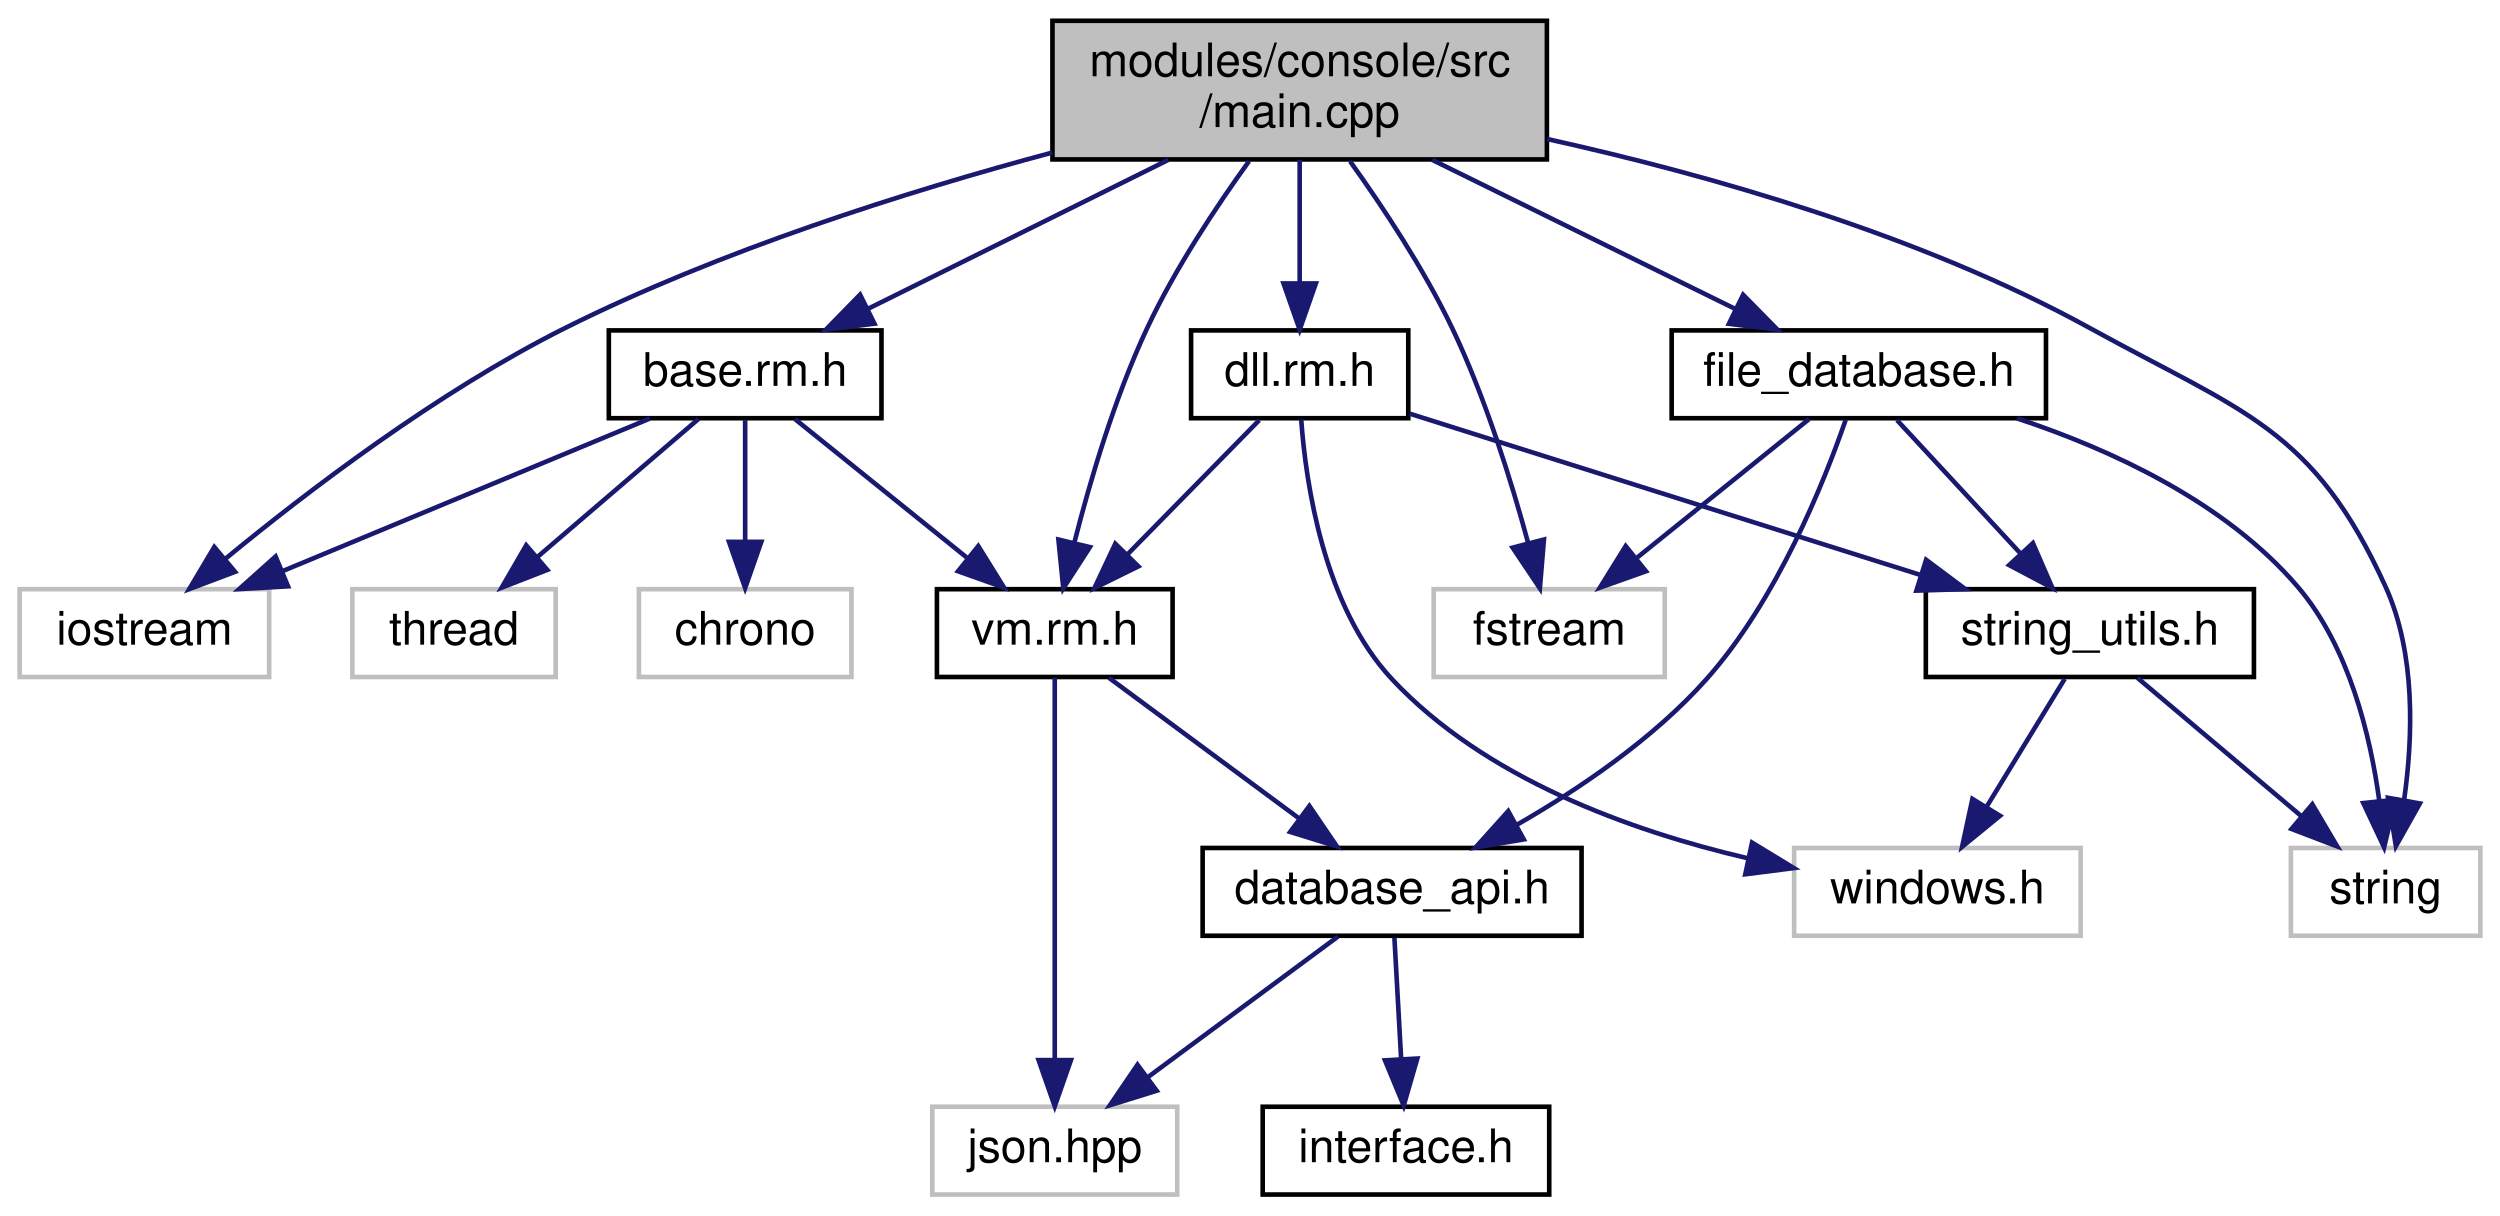
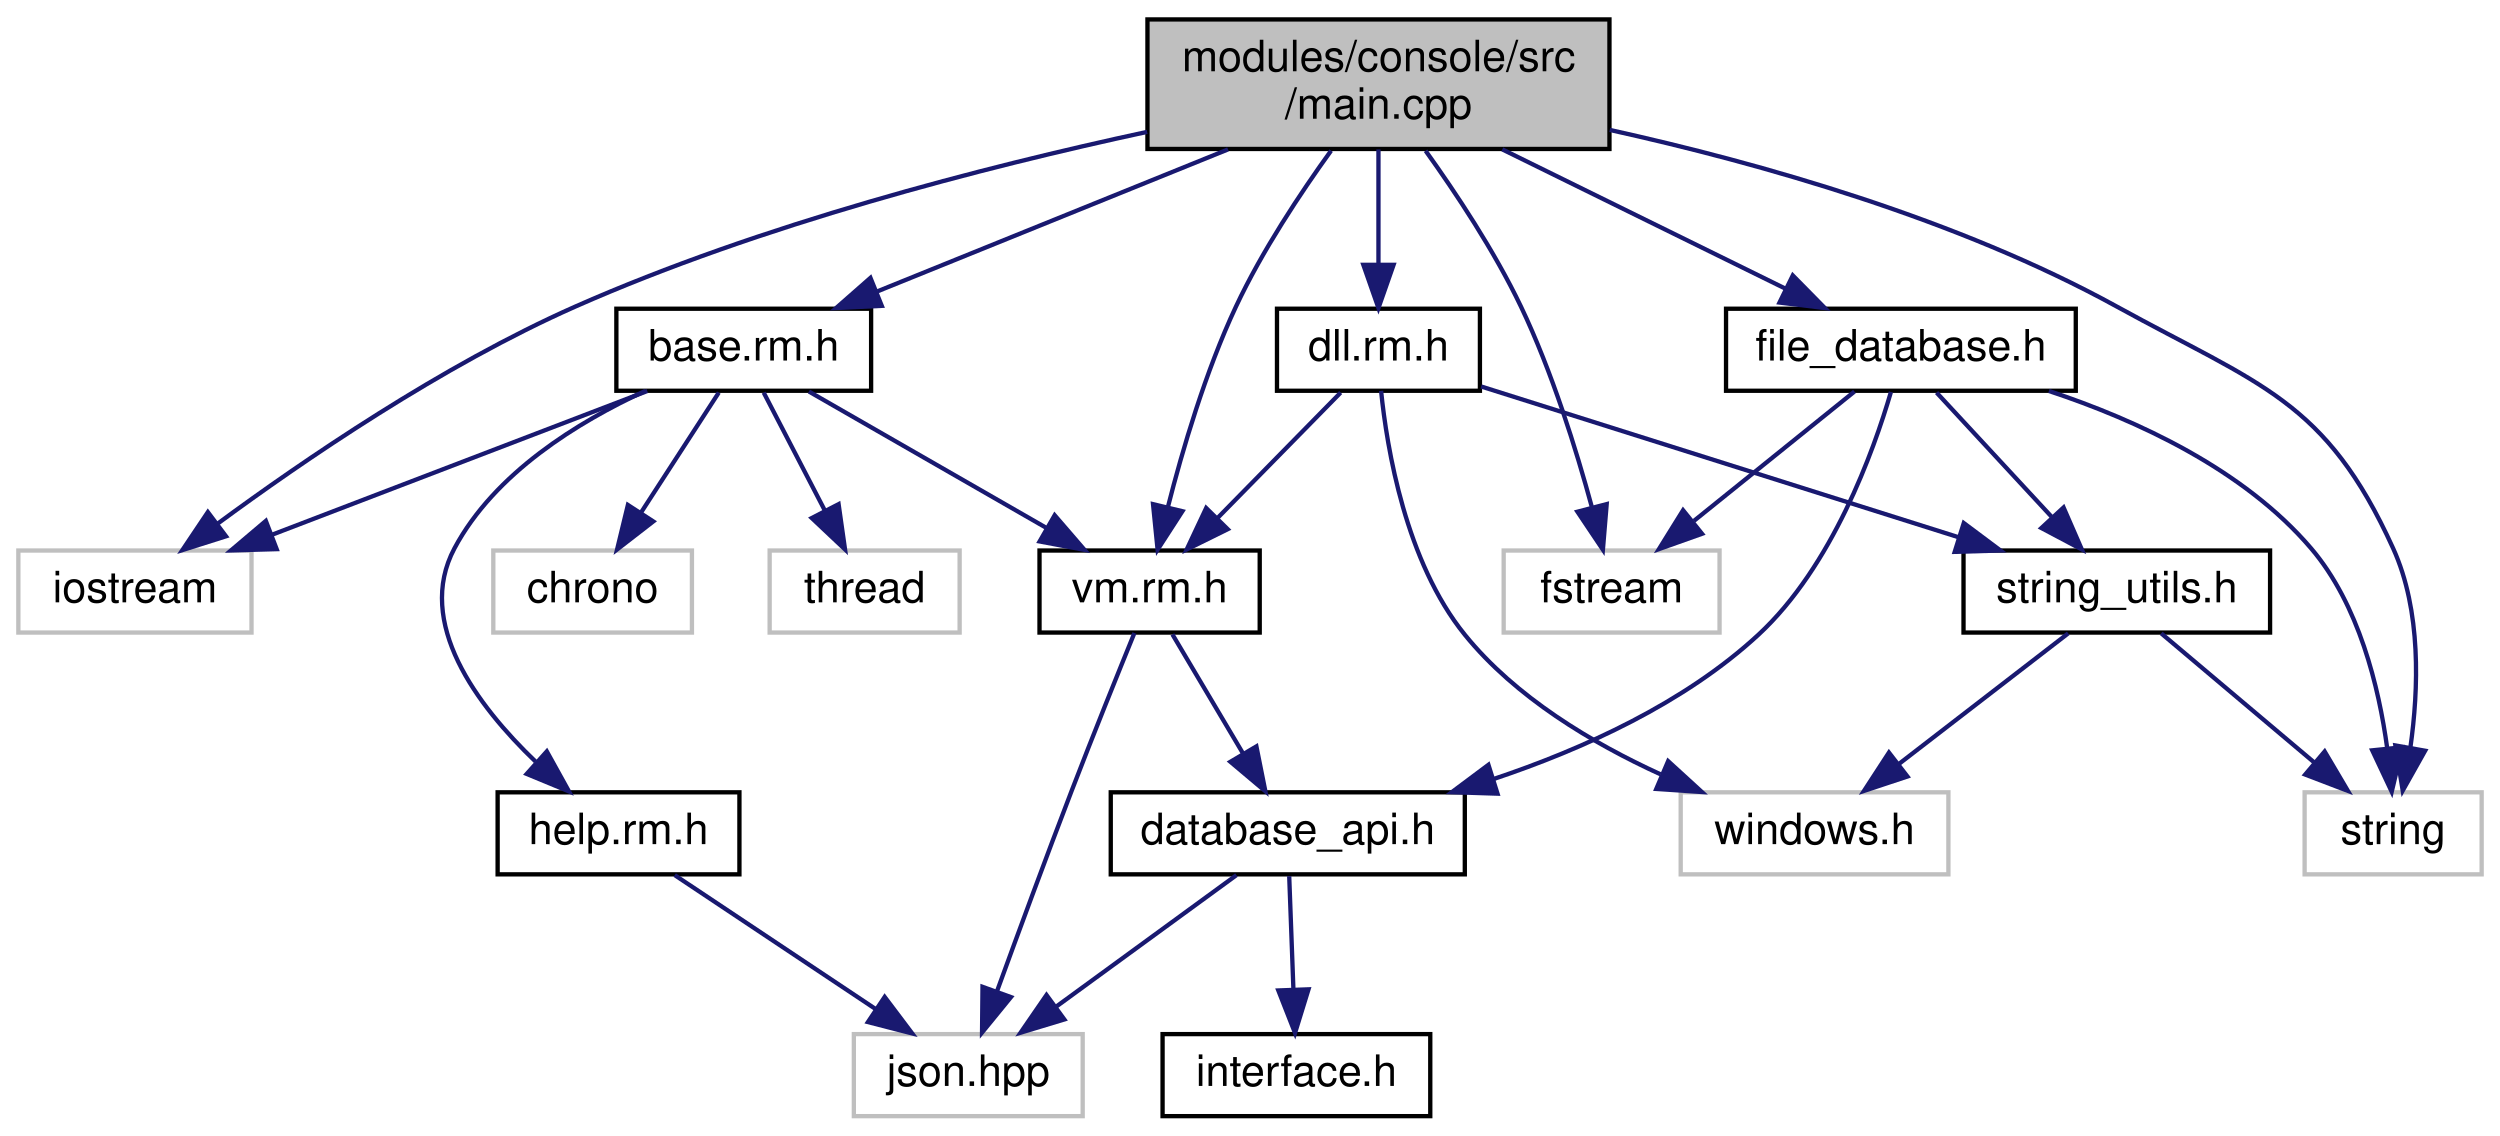
- <svg xmlns="http://www.w3.org/2000/svg" xmlns:xlink="http://www.w3.org/1999/xlink" width="541pt" height="263pt" viewBox="0.00 0.00 540.50 263.00">
+ <svg xmlns="http://www.w3.org/2000/svg" xmlns:xlink="http://www.w3.org/1999/xlink" width="579pt" height="263pt" viewBox="0.00 0.00 578.50 263.00">
  <g id="graph0" class="graph" transform="scale(1 1) rotate(0) translate(4 259)">
    <g id="node1" class="node">
      <g id="a_node1">
        <a xlink:title=" ">
-           <polygon fill="#bfbfbf" stroke="black" points="223.5,-224.5 223.5,-254.5 330.5,-254.5 330.5,-224.5 223.5,-224.5" />
-           <text text-anchor="start" x="231.5" y="-242.5" font-family="Helvetica,sans-Serif" font-size="10.00">modules/console/src</text>
-           <text text-anchor="middle" x="277" y="-231.5" font-family="Helvetica,sans-Serif" font-size="10.00">/main.cpp</text>
+           <polygon fill="#bfbfbf" stroke="black" points="261.5,-224.5 261.5,-254.5 368.5,-254.5 368.5,-224.5 261.5,-224.5" />
+           <text text-anchor="start" x="269.5" y="-242.5" font-family="Helvetica,sans-Serif" font-size="10.00">modules/console/src</text>
+           <text text-anchor="middle" x="315" y="-231.5" font-family="Helvetica,sans-Serif" font-size="10.00">/main.cpp</text>
        </a>
      </g>
    </g>
    <g id="node2" class="node">
      <g id="a_node2">
        <a xlink:title=" ">
          <polygon fill="none" stroke="#bfbfbf" points="0,-112.5 0,-131.5 54,-131.5 54,-112.5 0,-112.5" />
          <text text-anchor="middle" x="27" y="-119.5" font-family="Helvetica,sans-Serif" font-size="10.00">iostream</text>
        </a>
      </g>
    </g>
    <g id="edge1" class="edge">
-       <path fill="none" stroke="midnightblue" d="M223.47,-225.99C191.84,-217.51 151.54,-204.78 118,-188 90.4,-174.19 61.98,-152.46 44.41,-137.98" />
-       <polygon fill="midnightblue" stroke="midnightblue" points="46.62,-135.26 36.7,-131.52 42.12,-140.63 46.62,-135.26" />
+       <path fill="none" stroke="midnightblue" d="M261.43,-228.46C223.46,-220.27 171.85,-206.94 129,-188 98.19,-174.38 65.94,-152.3 46.15,-137.72" />
+       <polygon fill="midnightblue" stroke="midnightblue" points="48.09,-134.8 37.99,-131.6 43.89,-140.4 48.09,-134.8" />
    </g>
    <g id="node3" class="node">
      <g id="a_node3">
        <a xlink:title=" ">
-           <polygon fill="none" stroke="#bfbfbf" points="306,-112.5 306,-131.5 356,-131.5 356,-112.5 306,-112.5" />
-           <text text-anchor="middle" x="331" y="-119.5" font-family="Helvetica,sans-Serif" font-size="10.00">fstream</text>
+           <polygon fill="none" stroke="#bfbfbf" points="344,-112.5 344,-131.5 394,-131.5 394,-112.5 344,-112.5" />
+           <text text-anchor="middle" x="369" y="-119.5" font-family="Helvetica,sans-Serif" font-size="10.00">fstream</text>
        </a>
      </g>
    </g>
    <g id="edge2" class="edge">
-       <path fill="none" stroke="midnightblue" d="M287.91,-224.09C294.93,-214.3 303.86,-200.85 310,-188 317.19,-172.95 322.82,-154.82 326.43,-141.54" />
-       <polygon fill="midnightblue" stroke="midnightblue" points="329.86,-142.25 328.98,-131.69 323.08,-140.49 329.86,-142.25" />
+       <path fill="none" stroke="midnightblue" d="M325.91,-224.09C332.93,-214.3 341.86,-200.85 348,-188 355.19,-172.95 360.82,-154.82 364.43,-141.54" />
+       <polygon fill="midnightblue" stroke="midnightblue" points="367.86,-142.25 366.98,-131.69 361.08,-140.49 367.86,-142.25" />
    </g>
    <g id="node4" class="node">
      <g id="a_node4">
        <a xlink:title=" ">
-           <polygon fill="none" stroke="#bfbfbf" points="491.5,-56.5 491.5,-75.5 532.5,-75.5 532.5,-56.5 491.5,-56.5" />
-           <text text-anchor="middle" x="512" y="-63.5" font-family="Helvetica,sans-Serif" font-size="10.00">string</text>
+           <polygon fill="none" stroke="#bfbfbf" points="529.5,-56.5 529.5,-75.5 570.5,-75.5 570.5,-56.5 529.5,-56.5" />
+           <text text-anchor="middle" x="550" y="-63.5" font-family="Helvetica,sans-Serif" font-size="10.00">string</text>
        </a>
      </g>
    </g>
    <g id="edge3" class="edge">
-       <path fill="none" stroke="midnightblue" d="M330.57,-228.91C365.5,-221.18 411.25,-208.22 448,-188 481.11,-169.78 496.38,-166.42 512,-132 518.56,-117.55 517.91,-99.36 516,-85.9" />
-       <polygon fill="midnightblue" stroke="midnightblue" points="519.41,-85.13 514.22,-75.89 512.52,-86.35 519.41,-85.13" />
+       <path fill="none" stroke="midnightblue" d="M368.57,-228.91C403.5,-221.18 449.25,-208.22 486,-188 519.11,-169.78 534.38,-166.42 550,-132 556.56,-117.55 555.91,-99.36 554,-85.9" />
+       <polygon fill="midnightblue" stroke="midnightblue" points="557.41,-85.13 552.22,-75.89 550.52,-86.35 557.41,-85.13" />
    </g>
    <g id="node5" class="node">
      <g id="a_node5">
        <a xlink:href="vm_8rm_8h.html" target="_top" xlink:title=" ">
-           <polygon fill="none" stroke="black" points="198.5,-112.5 198.5,-131.5 249.5,-131.5 249.5,-112.5 198.5,-112.5" />
-           <text text-anchor="middle" x="224" y="-119.5" font-family="Helvetica,sans-Serif" font-size="10.00">vm.rm.h</text>
+           <polygon fill="none" stroke="black" points="236.5,-112.5 236.5,-131.5 287.5,-131.5 287.5,-112.5 236.5,-112.5" />
+           <text text-anchor="middle" x="262" y="-119.5" font-family="Helvetica,sans-Serif" font-size="10.00">vm.rm.h</text>
        </a>
      </g>
    </g>
    <g id="edge4" class="edge">
-       <path fill="none" stroke="midnightblue" d="M266.03,-224.11C258.98,-214.34 250.05,-200.9 244,-188 236.95,-172.97 231.61,-154.84 228.23,-141.55" />
-       <polygon fill="midnightblue" stroke="midnightblue" points="231.6,-140.6 225.85,-131.7 224.79,-142.24 231.6,-140.6" />
+       <path fill="none" stroke="midnightblue" d="M304.03,-224.11C296.98,-214.34 288.05,-200.9 282,-188 274.95,-172.97 269.61,-154.84 266.23,-141.55" />
+       <polygon fill="midnightblue" stroke="midnightblue" points="269.6,-140.6 263.85,-131.7 262.79,-142.24 269.6,-140.6" />
    </g>
    <g id="node9" class="node">
      <g id="a_node9">
        <a xlink:href="base_8rm_8h.html" target="_top" xlink:title=" ">
-           <polygon fill="none" stroke="black" points="127.5,-168.5 127.5,-187.5 186.5,-187.5 186.5,-168.5 127.5,-168.5" />
-           <text text-anchor="middle" x="157" y="-175.5" font-family="Helvetica,sans-Serif" font-size="10.00">base.rm.h</text>
+           <polygon fill="none" stroke="black" points="138.5,-168.5 138.5,-187.5 197.5,-187.5 197.5,-168.5 138.5,-168.5" />
+           <text text-anchor="middle" x="168" y="-175.5" font-family="Helvetica,sans-Serif" font-size="10.00">base.rm.h</text>
        </a>
      </g>
    </g>
    <g id="edge9" class="edge">
-       <path fill="none" stroke="midnightblue" d="M248.56,-224.4C228.88,-214.64 202.86,-201.74 183.59,-192.18" />
-       <polygon fill="midnightblue" stroke="midnightblue" points="184.98,-188.96 174.46,-187.66 181.87,-195.24 184.98,-188.96" />
-     </g>
-     <g id="node12" class="node">
-       <g id="a_node12">
+       <path fill="none" stroke="midnightblue" d="M280.16,-224.4C255.5,-214.42 222.71,-201.15 198.97,-191.53" />
+       <polygon fill="midnightblue" stroke="midnightblue" points="199.97,-188.17 189.39,-187.66 197.35,-194.65 199.97,-188.17" />
+     </g>
+     <g id="node13" class="node">
+       <g id="a_node13">
        <a xlink:href="dll_8rm_8h.html" target="_top" xlink:title=" ">
-           <polygon fill="none" stroke="black" points="253.5,-168.5 253.5,-187.5 300.5,-187.5 300.5,-168.5 253.5,-168.5" />
-           <text text-anchor="middle" x="277" y="-175.5" font-family="Helvetica,sans-Serif" font-size="10.00">dll.rm.h</text>
-         </a>
-       </g>
-     </g>
-     <g id="edge14" class="edge">
-       <path fill="none" stroke="midnightblue" d="M277,-224.4C277,-216.47 277,-206.46 277,-197.86" />
-       <polygon fill="midnightblue" stroke="midnightblue" points="280.5,-197.66 277,-187.66 273.5,-197.66 280.5,-197.66" />
-     </g>
-     <g id="node15" class="node">
-       <g id="a_node15">
+           <polygon fill="none" stroke="black" points="291.5,-168.5 291.5,-187.5 338.5,-187.5 338.5,-168.5 291.5,-168.5" />
+           <text text-anchor="middle" x="315" y="-175.5" font-family="Helvetica,sans-Serif" font-size="10.00">dll.rm.h</text>
+         </a>
+       </g>
+     </g>
+     <g id="edge16" class="edge">
+       <path fill="none" stroke="midnightblue" d="M315,-224.4C315,-216.47 315,-206.46 315,-197.86" />
+       <polygon fill="midnightblue" stroke="midnightblue" points="318.5,-197.66 315,-187.66 311.5,-197.66 318.5,-197.66" />
+     </g>
+     <g id="node16" class="node">
+       <g id="a_node16">
        <a xlink:href="file__database_8h.html" target="_top" xlink:title=" ">
-           <polygon fill="none" stroke="black" points="357.5,-168.5 357.5,-187.5 438.5,-187.5 438.5,-168.5 357.5,-168.5" />
-           <text text-anchor="middle" x="398" y="-175.5" font-family="Helvetica,sans-Serif" font-size="10.00">file_database.h</text>
-         </a>
-       </g>
-     </g>
-     <g id="edge20" class="edge">
-       <path fill="none" stroke="midnightblue" d="M305.68,-224.4C325.52,-214.64 351.76,-201.74 371.19,-192.18" />
-       <polygon fill="midnightblue" stroke="midnightblue" points="372.96,-195.21 380.39,-187.66 369.88,-188.93 372.96,-195.21" />
+           <polygon fill="none" stroke="black" points="395.5,-168.5 395.5,-187.5 476.5,-187.5 476.5,-168.5 395.5,-168.5" />
+           <text text-anchor="middle" x="436" y="-175.5" font-family="Helvetica,sans-Serif" font-size="10.00">file_database.h</text>
+         </a>
+       </g>
+     </g>
+     <g id="edge22" class="edge">
+       <path fill="none" stroke="midnightblue" d="M343.68,-224.4C363.52,-214.64 389.76,-201.74 409.19,-192.18" />
+       <polygon fill="midnightblue" stroke="midnightblue" points="410.96,-195.21 418.39,-187.66 407.88,-188.93 410.96,-195.21" />
    </g>
    <g id="node6" class="node">
      <g id="a_node6">
        <a xlink:href="database__api_8h.html" target="_top" xlink:title=" ">
-           <polygon fill="none" stroke="black" points="256,-56.5 256,-75.5 338,-75.5 338,-56.5 256,-56.5" />
-           <text text-anchor="middle" x="297" y="-63.5" font-family="Helvetica,sans-Serif" font-size="10.00">database_api.h</text>
+           <polygon fill="none" stroke="black" points="253,-56.5 253,-75.5 335,-75.5 335,-56.5 253,-56.5" />
+           <text text-anchor="middle" x="294" y="-63.5" font-family="Helvetica,sans-Serif" font-size="10.00">database_api.h</text>
        </a>
      </g>
    </g>
    <g id="edge5" class="edge">
-       <path fill="none" stroke="midnightblue" d="M235.73,-112.32C246.84,-104.11 263.74,-91.6 276.98,-81.81" />
-       <polygon fill="midnightblue" stroke="midnightblue" points="279.1,-84.59 285.06,-75.83 274.94,-78.97 279.1,-84.59" />
+       <path fill="none" stroke="midnightblue" d="M267.28,-112.08C271.71,-104.61 278.16,-93.72 283.62,-84.52" />
+       <polygon fill="midnightblue" stroke="midnightblue" points="286.73,-86.14 288.81,-75.75 280.71,-82.57 286.73,-86.14" />
    </g>
    <g id="node8" class="node">
      <g id="a_node8">
        <a xlink:title=" ">
-           <polygon fill="none" stroke="#bfbfbf" points="197.5,-0.5 197.5,-19.5 250.5,-19.5 250.5,-0.5 197.5,-0.5" />
-           <text text-anchor="middle" x="224" y="-7.5" font-family="Helvetica,sans-Serif" font-size="10.00">json.hpp</text>
+           <polygon fill="none" stroke="#bfbfbf" points="193.5,-0.5 193.5,-19.5 246.5,-19.5 246.5,-0.5 193.5,-0.5" />
+           <text text-anchor="middle" x="220" y="-7.5" font-family="Helvetica,sans-Serif" font-size="10.00">json.hpp</text>
        </a>
      </g>
    </g>
    <g id="edge8" class="edge">
-       <path fill="none" stroke="midnightblue" d="M224,-112.37C224,-94.62 224,-53.67 224,-29.6" />
-       <polygon fill="midnightblue" stroke="midnightblue" points="227.5,-29.59 224,-19.59 220.5,-29.59 227.5,-29.59" />
+       <path fill="none" stroke="midnightblue" d="M258.48,-112.4C254.8,-103.36 248.89,-88.72 244,-76 238,-60.39 231.43,-42.56 226.69,-29.52" />
+       <polygon fill="midnightblue" stroke="midnightblue" points="229.89,-28.07 223.19,-19.86 223.3,-30.45 229.89,-28.07" />
    </g>
    <g id="node7" class="node">
      <g id="a_node7">
        <a xlink:href="interface_8h.html" target="_top" xlink:title=" ">
-           <polygon fill="none" stroke="black" points="269,-0.5 269,-19.5 331,-19.5 331,-0.5 269,-0.5" />
-           <text text-anchor="middle" x="300" y="-7.5" font-family="Helvetica,sans-Serif" font-size="10.00">interface.h</text>
+           <polygon fill="none" stroke="black" points="265,-0.5 265,-19.5 327,-19.5 327,-0.5 265,-0.5" />
+           <text text-anchor="middle" x="296" y="-7.5" font-family="Helvetica,sans-Serif" font-size="10.00">interface.h</text>
        </a>
      </g>
    </g>
    <g id="edge6" class="edge">
-       <path fill="none" stroke="midnightblue" d="M297.5,-56.08C297.89,-49.01 298.45,-38.86 298.95,-29.99" />
-       <polygon fill="midnightblue" stroke="midnightblue" points="302.45,-29.93 299.51,-19.75 295.46,-29.54 302.45,-29.93" />
+       <path fill="none" stroke="midnightblue" d="M294.33,-56.08C294.59,-49.01 294.97,-38.86 295.3,-29.99" />
+       <polygon fill="midnightblue" stroke="midnightblue" points="298.8,-29.87 295.68,-19.75 291.81,-29.61 298.8,-29.87" />
    </g>
    <g id="edge7" class="edge">
-       <path fill="none" stroke="midnightblue" d="M285.27,-56.32C274.16,-48.11 257.26,-35.6 244.02,-25.81" />
-       <polygon fill="midnightblue" stroke="midnightblue" points="246.06,-22.97 235.94,-19.83 241.9,-28.59 246.06,-22.97" />
+       <path fill="none" stroke="midnightblue" d="M282.11,-56.32C270.85,-48.11 253.71,-35.6 240.29,-25.81" />
+       <polygon fill="midnightblue" stroke="midnightblue" points="242.25,-22.9 232.11,-19.83 238.12,-28.56 242.25,-22.9" />
    </g>
    <g id="edge10" class="edge">
-       <path fill="none" stroke="midnightblue" d="M136.4,-168.44C115.01,-159.56 81.32,-145.56 56.98,-135.45" />
-       <polygon fill="midnightblue" stroke="midnightblue" points="58.08,-132.12 47.5,-131.52 55.39,-138.58 58.08,-132.12" />
+       <path fill="none" stroke="midnightblue" d="M145.66,-168.44C122.25,-159.48 85.26,-145.31 58.81,-135.18" />
+       <polygon fill="midnightblue" stroke="midnightblue" points="59.83,-131.82 49.24,-131.52 57.32,-138.36 59.83,-131.82" />
    </g>
    <g id="edge13" class="edge">
-       <path fill="none" stroke="midnightblue" d="M167.76,-168.32C177.77,-160.26 192.89,-148.08 204.93,-138.37" />
-       <polygon fill="midnightblue" stroke="midnightblue" points="207.45,-140.83 213.04,-131.83 203.06,-135.38 207.45,-140.83" />
+       <path fill="none" stroke="midnightblue" d="M183.1,-168.32C197.9,-159.82 220.69,-146.73 237.98,-136.8" />
+       <polygon fill="midnightblue" stroke="midnightblue" points="240.01,-139.67 246.93,-131.65 236.52,-133.6 240.01,-139.67" />
    </g>
    <g id="node10" class="node">
      <g id="a_node10">
        <a xlink:title=" ">
-           <polygon fill="none" stroke="#bfbfbf" points="134,-112.5 134,-131.5 180,-131.5 180,-112.5 134,-112.5" />
-           <text text-anchor="middle" x="157" y="-119.5" font-family="Helvetica,sans-Serif" font-size="10.00">chrono</text>
+           <polygon fill="none" stroke="#bfbfbf" points="110,-112.5 110,-131.5 156,-131.5 156,-112.5 110,-112.5" />
+           <text text-anchor="middle" x="133" y="-119.5" font-family="Helvetica,sans-Serif" font-size="10.00">chrono</text>
        </a>
      </g>
    </g>
    <g id="edge11" class="edge">
-       <path fill="none" stroke="midnightblue" d="M157,-168.08C157,-161.01 157,-150.86 157,-141.99" />
-       <polygon fill="midnightblue" stroke="midnightblue" points="160.5,-141.75 157,-131.75 153.5,-141.75 160.5,-141.75" />
+       <path fill="none" stroke="midnightblue" d="M162.22,-168.08C157.33,-160.53 150.17,-149.49 144.17,-140.23" />
+       <polygon fill="midnightblue" stroke="midnightblue" points="147.05,-138.24 138.67,-131.75 141.17,-142.05 147.05,-138.24" />
    </g>
    <g id="node11" class="node">
      <g id="a_node11">
        <a xlink:title=" ">
-           <polygon fill="none" stroke="#bfbfbf" points="72,-112.5 72,-131.5 116,-131.5 116,-112.5 72,-112.5" />
-           <text text-anchor="middle" x="94" y="-119.5" font-family="Helvetica,sans-Serif" font-size="10.00">thread</text>
+           <polygon fill="none" stroke="#bfbfbf" points="174,-112.5 174,-131.5 218,-131.5 218,-112.5 174,-112.5" />
+           <text text-anchor="middle" x="196" y="-119.5" font-family="Helvetica,sans-Serif" font-size="10.00">thread</text>
        </a>
      </g>
    </g>
    <g id="edge12" class="edge">
-       <path fill="none" stroke="midnightblue" d="M146.88,-168.32C137.47,-160.26 123.26,-148.08 111.93,-138.37" />
-       <polygon fill="midnightblue" stroke="midnightblue" points="114.18,-135.68 104.31,-131.83 109.62,-141 114.18,-135.68" />
+       <path fill="none" stroke="midnightblue" d="M172.62,-168.08C176.46,-160.69 182.02,-149.95 186.76,-140.81" />
+       <polygon fill="midnightblue" stroke="midnightblue" points="189.97,-142.24 191.46,-131.75 183.75,-139.02 189.97,-142.24" />
+     </g>
+     <g id="node12" class="node">
+       <g id="a_node12">
+         <a xlink:href="help_8rm_8h.html" target="_top" xlink:title=" ">
+           <polygon fill="none" stroke="black" points="111,-56.5 111,-75.5 167,-75.5 167,-56.5 111,-56.5" />
+           <text text-anchor="middle" x="139" y="-63.5" font-family="Helvetica,sans-Serif" font-size="10.00">help.rm.h</text>
+         </a>
+       </g>
+     </g>
+     <g id="edge14" class="edge">
+       <path fill="none" stroke="midnightblue" d="M145.21,-168.47C129.67,-161.32 110.29,-149.44 101,-132 91.85,-114.84 106.18,-95.66 119.78,-82.62" />
+       <polygon fill="midnightblue" stroke="midnightblue" points="122.39,-84.98 127.52,-75.71 117.73,-79.76 122.39,-84.98" />
    </g>
    <g id="edge15" class="edge">
-       <path fill="none" stroke="midnightblue" d="M268.25,-168.08C260.53,-160.22 249.1,-148.57 239.78,-139.08" />
-       <polygon fill="midnightblue" stroke="midnightblue" points="242.09,-136.44 232.59,-131.75 237.1,-141.34 242.09,-136.44" />
-     </g>
-     <g id="node13" class="node">
-       <g id="a_node13">
-         <a xlink:title=" ">
-           <polygon fill="none" stroke="#bfbfbf" points="384,-56.5 384,-75.5 446,-75.5 446,-56.5 384,-56.5" />
-           <text text-anchor="middle" x="415" y="-63.5" font-family="Helvetica,sans-Serif" font-size="10.00">windows.h</text>
-         </a>
-       </g>
-     </g>
-     <g id="edge16" class="edge">
-       <path fill="none" stroke="midnightblue" d="M277.33,-168.23C278.32,-154.5 282.15,-127.86 297,-112 317.08,-90.55 348.48,-79.22 373.85,-73.3" />
-       <polygon fill="midnightblue" stroke="midnightblue" points="374.89,-76.66 383.94,-71.15 373.43,-69.81 374.89,-76.66" />
+       <path fill="none" stroke="midnightblue" d="M152.01,-56.32C164.53,-47.98 183.68,-35.21 198.47,-25.35" />
+       <polygon fill="midnightblue" stroke="midnightblue" points="200.64,-28.11 207.02,-19.65 196.76,-22.29 200.64,-28.11" />
+     </g>
+     <g id="edge17" class="edge">
+       <path fill="none" stroke="midnightblue" d="M306.25,-168.08C298.53,-160.22 287.1,-148.57 277.78,-139.08" />
+       <polygon fill="midnightblue" stroke="midnightblue" points="280.09,-136.44 270.59,-131.75 275.1,-141.34 280.09,-136.44" />
    </g>
    <g id="node14" class="node">
      <g id="a_node14">
+         <a xlink:title=" ">
+           <polygon fill="none" stroke="#bfbfbf" points="385,-56.5 385,-75.5 447,-75.5 447,-56.5 385,-56.5" />
+           <text text-anchor="middle" x="416" y="-63.5" font-family="Helvetica,sans-Serif" font-size="10.00">windows.h</text>
+         </a>
+       </g>
+     </g>
+     <g id="edge18" class="edge">
+       <path fill="none" stroke="midnightblue" d="M315.61,-168.47C316.97,-155.07 321.32,-128.88 335,-112 346.74,-97.51 364.46,-86.92 380.34,-79.66" />
+       <polygon fill="midnightblue" stroke="midnightblue" points="382.09,-82.72 389.91,-75.57 379.34,-76.28 382.09,-82.72" />
+     </g>
+     <g id="node15" class="node">
+       <g id="a_node15">
        <a xlink:href="string__utils_8h.html" target="_top" xlink:title=" ">
-           <polygon fill="none" stroke="black" points="412.5,-112.5 412.5,-131.5 483.5,-131.5 483.5,-112.5 412.5,-112.5" />
-           <text text-anchor="middle" x="448" y="-119.5" font-family="Helvetica,sans-Serif" font-size="10.00">string_utils.h</text>
-         </a>
-       </g>
-     </g>
-     <g id="edge17" class="edge">
-       <path fill="none" stroke="midnightblue" d="M300.78,-169.49C329.39,-160.46 377.74,-145.19 411.18,-134.63" />
-       <polygon fill="midnightblue" stroke="midnightblue" points="412.56,-137.86 421.05,-131.51 410.46,-131.19 412.56,-137.86" />
-     </g>
-     <g id="edge18" class="edge">
-       <path fill="none" stroke="midnightblue" d="M458.28,-112.32C467.84,-104.26 482.28,-92.08 493.78,-82.37" />
-       <polygon fill="midnightblue" stroke="midnightblue" points="496.14,-84.96 501.53,-75.83 491.63,-79.61 496.14,-84.96" />
+           <polygon fill="none" stroke="black" points="450.5,-112.5 450.5,-131.5 521.5,-131.5 521.5,-112.5 450.5,-112.5" />
+           <text text-anchor="middle" x="486" y="-119.5" font-family="Helvetica,sans-Serif" font-size="10.00">string_utils.h</text>
+         </a>
+       </g>
    </g>
    <g id="edge19" class="edge">
-       <path fill="none" stroke="midnightblue" d="M442.55,-112.08C437.99,-104.61 431.33,-93.72 425.71,-84.52" />
-       <polygon fill="midnightblue" stroke="midnightblue" points="428.55,-82.46 420.35,-75.75 422.58,-86.11 428.55,-82.46" />
-     </g>
-     <g id="edge22" class="edge">
-       <path fill="none" stroke="midnightblue" d="M387.24,-168.32C377.23,-160.26 362.11,-148.08 350.07,-138.37" />
-       <polygon fill="midnightblue" stroke="midnightblue" points="351.94,-135.38 341.96,-131.83 347.55,-140.83 351.94,-135.38" />
+       <path fill="none" stroke="midnightblue" d="M338.78,-169.49C367.39,-160.46 415.74,-145.19 449.18,-134.63" />
+       <polygon fill="midnightblue" stroke="midnightblue" points="450.56,-137.86 459.05,-131.51 448.46,-131.19 450.56,-137.86" />
+     </g>
+     <g id="edge20" class="edge">
+       <path fill="none" stroke="midnightblue" d="M496.28,-112.32C505.84,-104.26 520.28,-92.08 531.78,-82.37" />
+       <polygon fill="midnightblue" stroke="midnightblue" points="534.14,-84.96 539.53,-75.83 529.63,-79.61 534.14,-84.96" />
    </g>
    <g id="edge21" class="edge">
-       <path fill="none" stroke="midnightblue" d="M432.27,-168.45C452.59,-161.72 477.36,-150.33 493,-132 504.08,-119.02 508.7,-99.85 510.63,-85.69" />
-       <polygon fill="midnightblue" stroke="midnightblue" points="514.12,-85.93 511.67,-75.63 507.16,-85.22 514.12,-85.93" />
+       <path fill="none" stroke="midnightblue" d="M474.75,-112.32C464.2,-104.18 448.2,-91.84 435.56,-82.09" />
+       <polygon fill="midnightblue" stroke="midnightblue" points="437.51,-79.17 427.45,-75.83 433.23,-84.71 437.51,-79.17" />
    </g>
    <g id="edge24" class="edge">
-       <path fill="none" stroke="midnightblue" d="M395.16,-168.16C390.54,-154.79 380.33,-129.19 365,-112 353.52,-99.12 337.56,-88.3 323.99,-80.51" />
-       <polygon fill="midnightblue" stroke="midnightblue" points="325.5,-77.35 315.05,-75.6 322.13,-83.48 325.5,-77.35" />
+       <path fill="none" stroke="midnightblue" d="M425.24,-168.32C415.23,-160.26 400.11,-148.08 388.07,-138.37" />
+       <polygon fill="midnightblue" stroke="midnightblue" points="389.94,-135.38 379.96,-131.83 385.55,-140.83 389.94,-135.38" />
    </g>
    <g id="edge23" class="edge">
-       <path fill="none" stroke="midnightblue" d="M406.26,-168.08C413.46,-160.3 424.11,-148.8 432.85,-139.37" />
-       <polygon fill="midnightblue" stroke="midnightblue" points="435.67,-141.47 439.9,-131.75 430.53,-136.71 435.67,-141.47" />
+       <path fill="none" stroke="midnightblue" d="M470.27,-168.45C490.59,-161.72 515.36,-150.33 531,-132 542.08,-119.02 546.7,-99.85 548.63,-85.69" />
+       <polygon fill="midnightblue" stroke="midnightblue" points="552.12,-85.93 549.67,-75.63 545.16,-85.22 552.12,-85.93" />
+     </g>
+     <g id="edge26" class="edge">
+       <path fill="none" stroke="midnightblue" d="M433.69,-168.22C429.67,-154.47 420.1,-127.81 403,-112 385.87,-96.16 362.39,-85.51 341.61,-78.56" />
+       <polygon fill="midnightblue" stroke="midnightblue" points="342.57,-75.19 331.98,-75.53 340.47,-81.87 342.57,-75.19" />
+     </g>
+     <g id="edge25" class="edge">
+       <path fill="none" stroke="midnightblue" d="M444.26,-168.08C451.46,-160.3 462.11,-148.8 470.85,-139.37" />
+       <polygon fill="midnightblue" stroke="midnightblue" points="473.67,-141.47 477.9,-131.75 468.53,-136.71 473.67,-141.47" />
    </g>
  </g>
</svg>
